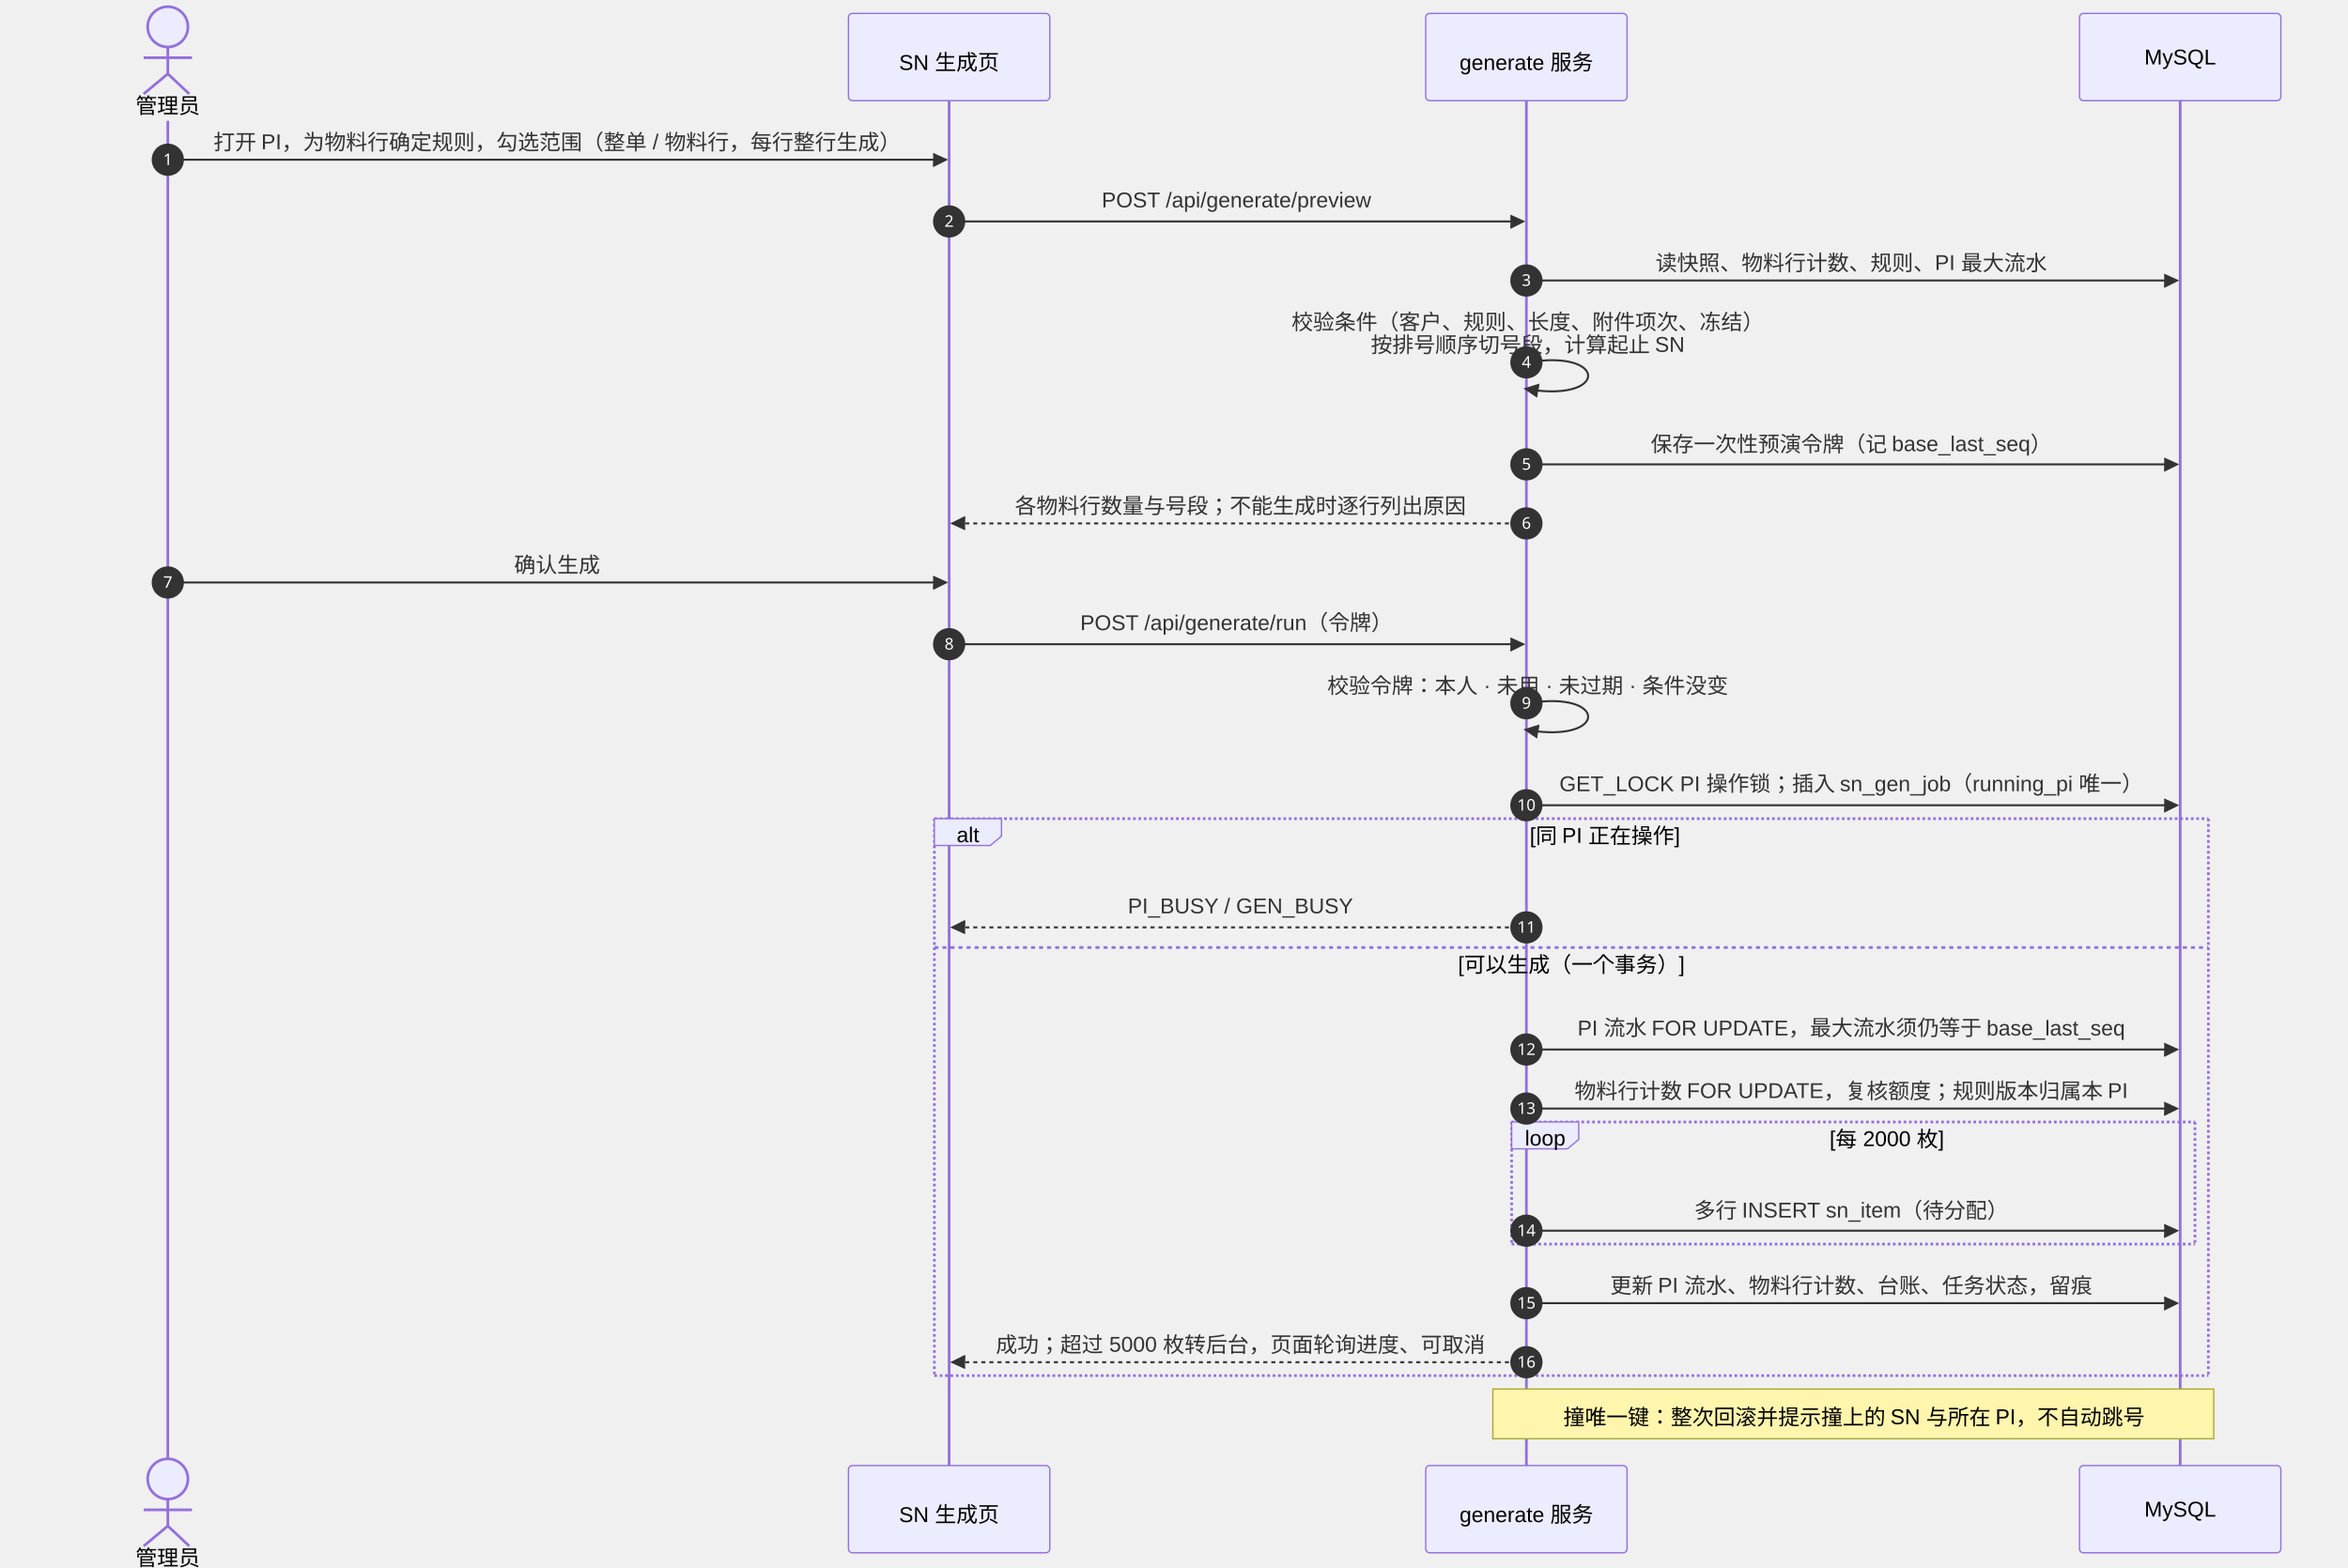
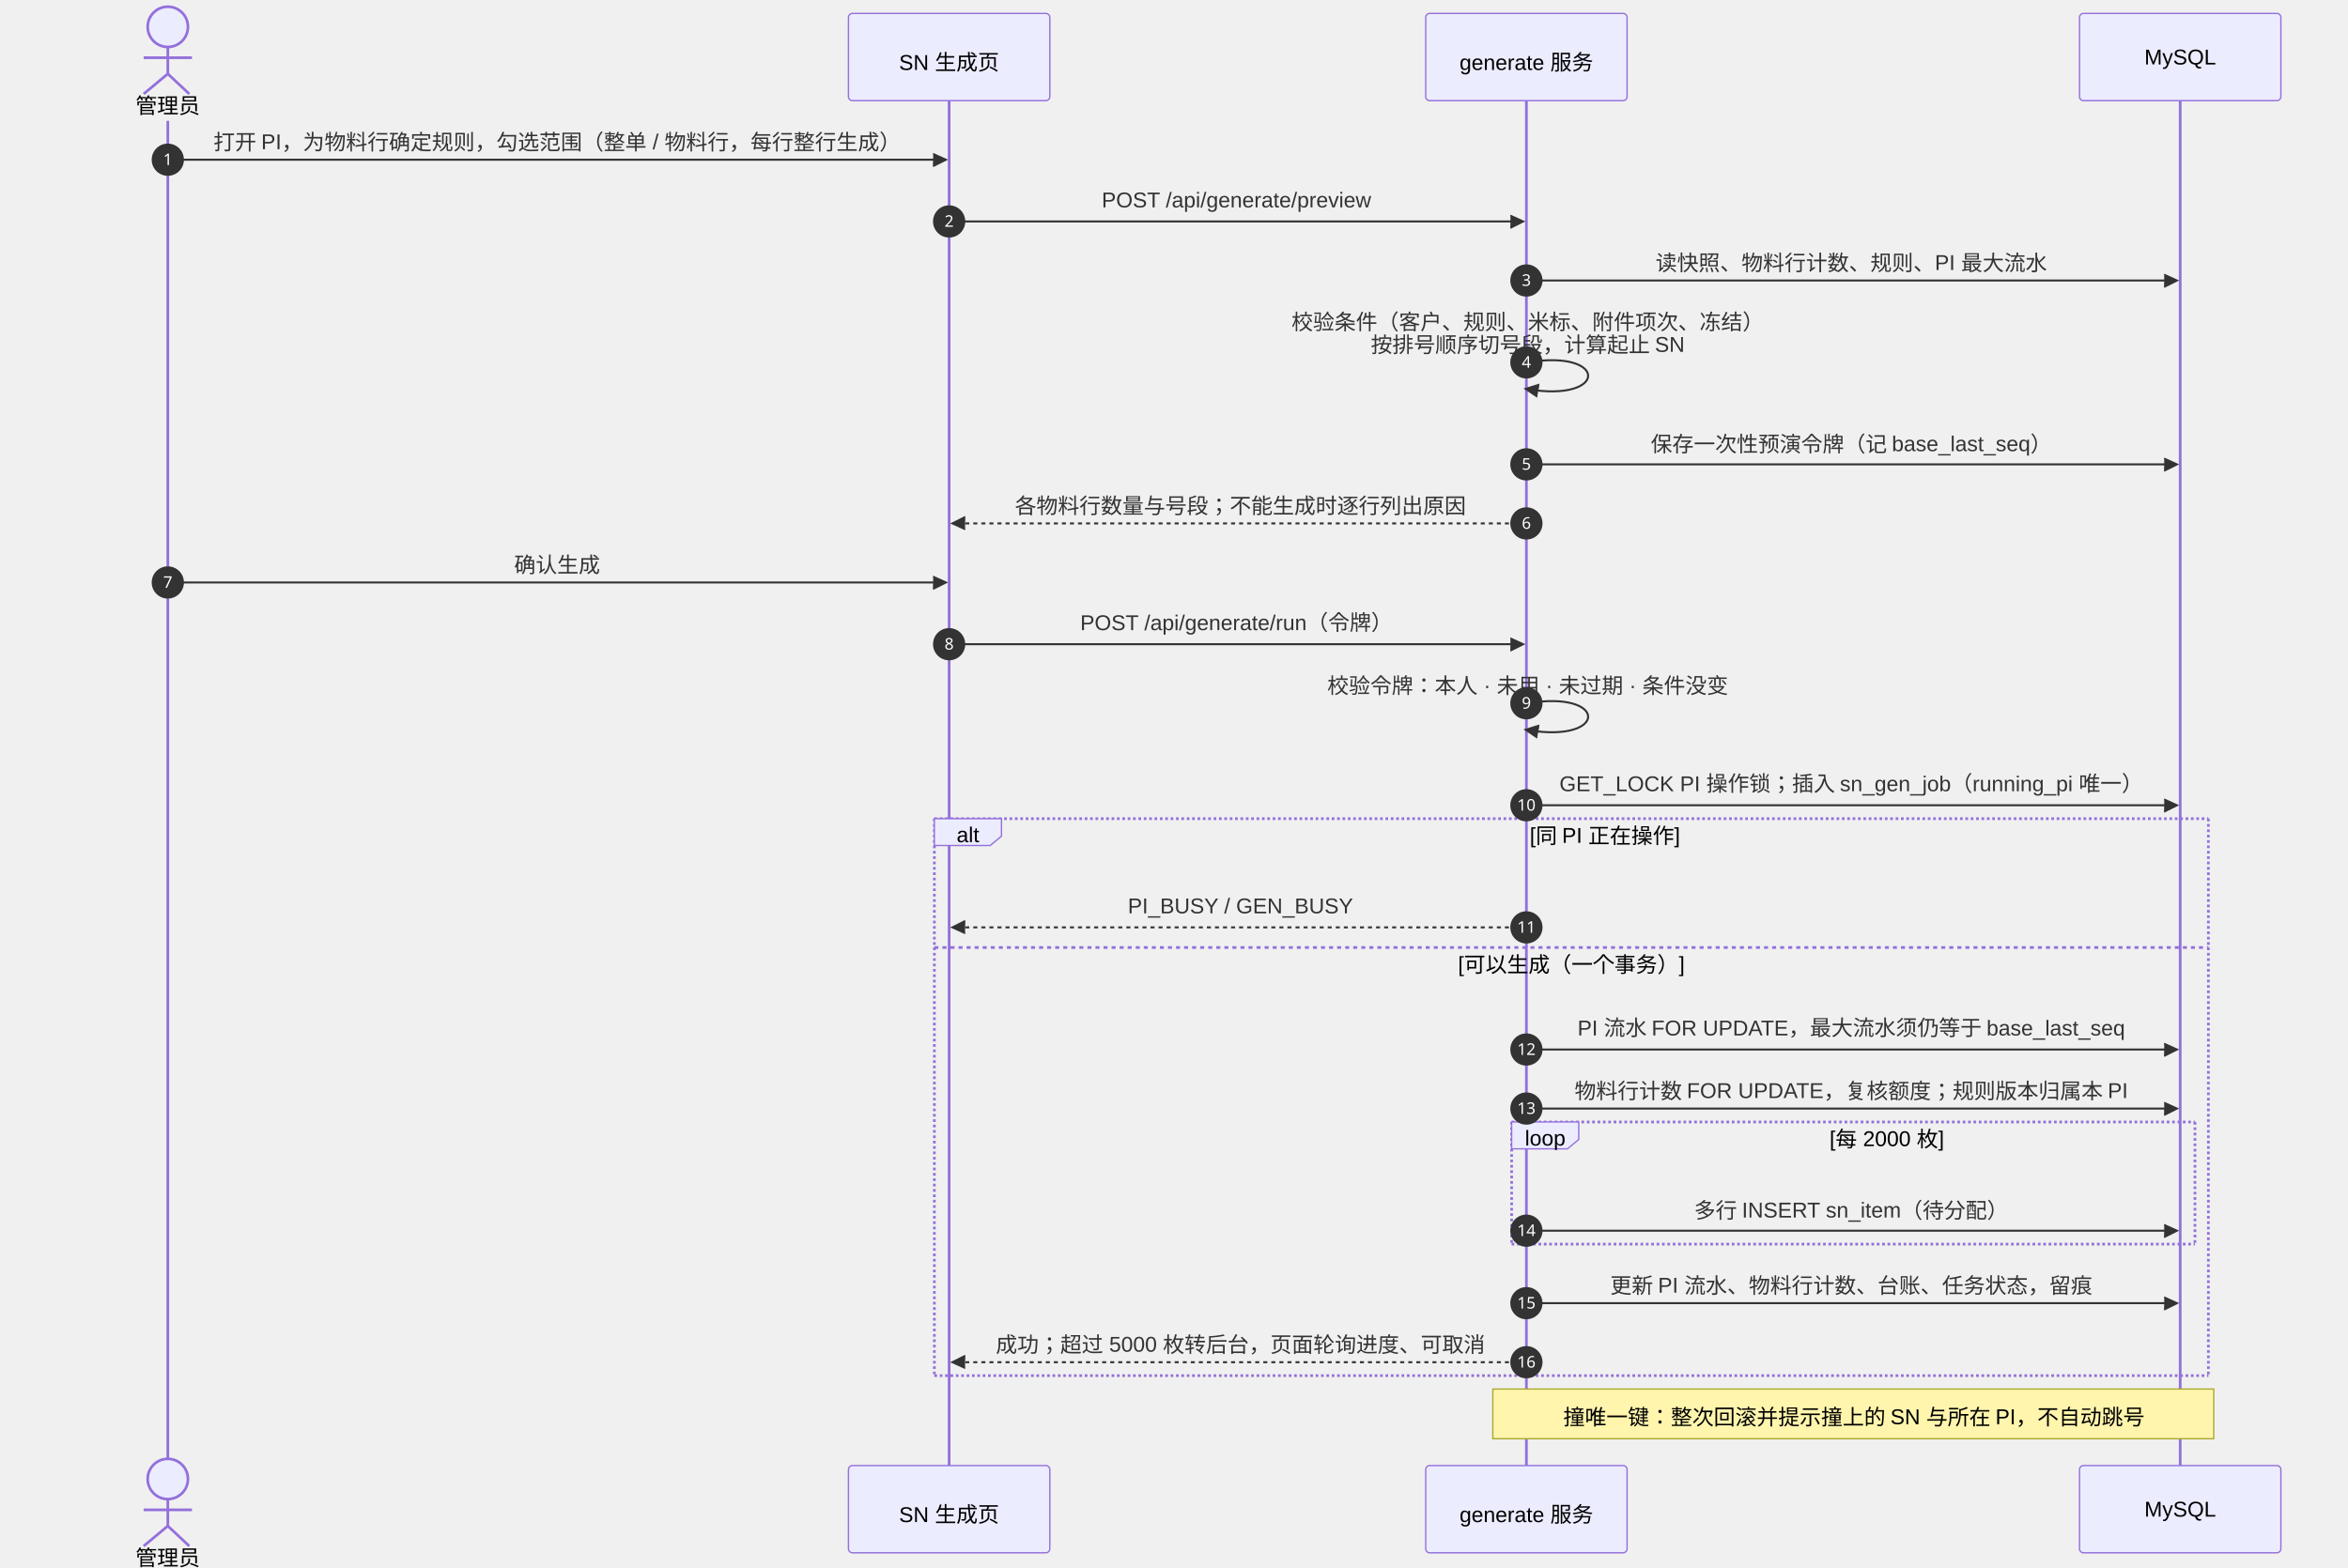
<svg xmlns="http://www.w3.org/2000/svg" id="my-svg" width="100%" style="max-width: 1749px; background-color: white;" viewBox="-50 -10 1749 1168" role="graphics-document document" aria-roledescription="sequence">
  <g>
    <rect x="1499" y="1082" fill="#eaeaea" stroke="#666" width="150" height="65" name="D" rx="3" ry="3" class="actor actor-bottom" />
    <text x="1574" y="1114.5" dominant-baseline="central" alignment-baseline="central" class="actor actor-box" style="text-anchor: middle; font-size: 16px; font-weight: 400;">
      <tspan x="1574" dy="0">MySQL</tspan>
    </text>
  </g>
  <g>
    <rect x="1012" y="1082" fill="#eaeaea" stroke="#666" width="150" height="65" name="G" rx="3" ry="3" class="actor actor-bottom" />
    <text x="1087" y="1114.5" dominant-baseline="central" alignment-baseline="central" class="actor actor-box" style="text-anchor: middle; font-size: 16px; font-weight: 400;">
      <tspan x="1087" dy="0">generate 服务</tspan>
    </text>
  </g>
  <g>
    <rect x="582" y="1082" fill="#eaeaea" stroke="#666" width="150" height="65" name="P" rx="3" ry="3" class="actor actor-bottom" />
    <text x="657" y="1114.5" dominant-baseline="central" alignment-baseline="central" class="actor actor-box" style="text-anchor: middle; font-size: 16px; font-weight: 400;">
      <tspan x="657" dy="0">SN 生成页</tspan>
    </text>
  </g>
  <g />
  <g>
    <line id="actor3" x1="1574" y1="65" x2="1574" y2="1082" class="actor-line 200" stroke-width="0.5px" stroke="#999" name="D" data-et="life-line" data-id="D" />
    <g id="root-3" data-et="participant" data-type="participant" data-id="D">
      <rect x="1499" y="0" fill="#eaeaea" stroke="#666" width="150" height="65" name="D" rx="3" ry="3" class="actor actor-top" />
      <text x="1574" y="32.5" dominant-baseline="central" alignment-baseline="central" class="actor actor-box" style="text-anchor: middle; font-size: 16px; font-weight: 400;">
        <tspan x="1574" dy="0">MySQL</tspan>
      </text>
    </g>
  </g>
  <g>
    <line id="actor2" x1="1087" y1="65" x2="1087" y2="1082" class="actor-line 200" stroke-width="0.5px" stroke="#999" name="G" data-et="life-line" data-id="G" />
    <g id="root-2" data-et="participant" data-type="participant" data-id="G">
      <rect x="1012" y="0" fill="#eaeaea" stroke="#666" width="150" height="65" name="G" rx="3" ry="3" class="actor actor-top" />
      <text x="1087" y="32.5" dominant-baseline="central" alignment-baseline="central" class="actor actor-box" style="text-anchor: middle; font-size: 16px; font-weight: 400;">
        <tspan x="1087" dy="0">generate 服务</tspan>
      </text>
    </g>
  </g>
  <g>
    <line id="actor1" x1="657" y1="65" x2="657" y2="1082" class="actor-line 200" stroke-width="0.5px" stroke="#999" name="P" data-et="life-line" data-id="P" />
    <g id="root-1" data-et="participant" data-type="participant" data-id="P">
      <rect x="582" y="0" fill="#eaeaea" stroke="#666" width="150" height="65" name="P" rx="3" ry="3" class="actor actor-top" />
      <text x="657" y="32.5" dominant-baseline="central" alignment-baseline="central" class="actor actor-box" style="text-anchor: middle; font-size: 16px; font-weight: 400;">
        <tspan x="657" dy="0">SN 生成页</tspan>
      </text>
    </g>
  </g>
  <g>
    <line id="actor0" x1="75" y1="80" x2="75" y2="1082" class="actor-line 200" stroke-width="0.5px" stroke="#999" name="A" data-et="life-line" data-id="A" />
  </g>
  <style>#my-svg{font-family:"trebuchet ms",verdana,arial,sans-serif;font-size:16px;fill:#333;}@keyframes edge-animation-frame{from{stroke-dashoffset:0;}}@keyframes dash{to{stroke-dashoffset:0;}}#my-svg .edge-animation-slow{stroke-dasharray:9,5!important;stroke-dashoffset:900;animation:dash 50s linear infinite;stroke-linecap:round;}#my-svg .edge-animation-fast{stroke-dasharray:9,5!important;stroke-dashoffset:900;animation:dash 20s linear infinite;stroke-linecap:round;}#my-svg .error-icon{fill:#552222;}#my-svg .error-text{fill:#552222;stroke:#552222;}#my-svg .edge-thickness-normal{stroke-width:1px;}#my-svg .edge-thickness-thick{stroke-width:3.5px;}#my-svg .edge-pattern-solid{stroke-dasharray:0;}#my-svg .edge-thickness-invisible{stroke-width:0;fill:none;}#my-svg .edge-pattern-dashed{stroke-dasharray:3;}#my-svg .edge-pattern-dotted{stroke-dasharray:2;}#my-svg .marker{fill:#333333;stroke:#333333;}#my-svg .marker.cross{stroke:#333333;}#my-svg svg{font-family:"trebuchet ms",verdana,arial,sans-serif;font-size:16px;}#my-svg p{margin:0;}#my-svg .actor{stroke:#9370DB;fill:#ECECFF;stroke-width:1;}#my-svg rect.actor.outer-path[data-look="neo"]{filter:drop-shadow(1px 2px 2px rgba(185, 185, 185, 1));}#my-svg rect.note[data-look="neo"]{stroke:#aaaa33;fill:#fff5ad;filter:drop-shadow(1px 2px 2px rgba(185, 185, 185, 1));}#my-svg text.actor&gt;tspan{fill:black;stroke:none;}#my-svg .actor-line{stroke:#9370DB;}#my-svg .innerArc{stroke-width:1.5;stroke-dasharray:none;}#my-svg .messageLine0{stroke-width:1.5;stroke-dasharray:none;stroke:#333;}#my-svg .messageLine1{stroke-width:1.5;stroke-dasharray:2,2;stroke:#333;}#my-svg [id$="-arrowhead"] path{fill:#333;stroke:#333;}#my-svg .sequenceNumber{fill:white;}#my-svg [id$="-sequencenumber"]{fill:#333;}#my-svg [id$="-crosshead"] path{fill:#333;stroke:#333;}#my-svg .messageText{fill:#333;stroke:none;}#my-svg .labelBox{stroke:#9370DB;fill:#ECECFF;filter:none;}#my-svg .labelText,#my-svg .labelText&gt;tspan{fill:black;stroke:none;}#my-svg .loopText,#my-svg .loopText&gt;tspan{fill:black;stroke:none;}#my-svg .sectionTitle,#my-svg .sectionTitle&gt;tspan{fill:black;stroke:none;}#my-svg .loopLine{stroke-width:2px;stroke-dasharray:2,2;stroke:#9370DB;fill:#9370DB;}#my-svg .note{stroke:#aaaa33;fill:#fff5ad;}#my-svg .noteText,#my-svg .noteText&gt;tspan{fill:black;stroke:none;font-weight:normal;}#my-svg .activation0{fill:#f4f4f4;stroke:#666;}#my-svg .activation1{fill:#f4f4f4;stroke:#666;}#my-svg .activation2{fill:#f4f4f4;stroke:#666;}#my-svg .actorPopupMenu{position:absolute;}#my-svg .actorPopupMenuPanel{position:absolute;fill:#ECECFF;box-shadow:0px 8px 16px 0px rgba(0,0,0,0.2);filter:drop-shadow(3px 5px 2px rgb(0 0 0 / 0.4));}#my-svg .actor-man circle,#my-svg line{fill:#ECECFF;stroke-width:2px;}#my-svg g rect.rect{filter:drop-shadow(1px 2px 2px rgba(185, 185, 185, 1));stroke:#9370DB;}#my-svg .node .neo-node{stroke:#9370DB;}#my-svg [data-look="neo"].node rect,#my-svg [data-look="neo"].cluster rect,#my-svg [data-look="neo"].node polygon{stroke:#9370DB;filter:drop-shadow(1px 2px 2px rgba(185, 185, 185, 1));}#my-svg [data-look="neo"].swimlane.cluster rect{filter:none;}#my-svg [data-look="neo"].node path{stroke:#9370DB;stroke-width:1px;}#my-svg [data-look="neo"].node .outer-path{filter:drop-shadow(1px 2px 2px rgba(185, 185, 185, 1));}#my-svg [data-look="neo"].node .neo-line path{stroke:#9370DB;filter:none;}#my-svg [data-look="neo"].node circle{stroke:#9370DB;filter:drop-shadow(1px 2px 2px rgba(185, 185, 185, 1));}#my-svg [data-look="neo"].node circle .state-start{fill:#000000;}#my-svg [data-look="neo"].icon-shape .icon{fill:#9370DB;filter:drop-shadow(1px 2px 2px rgba(185, 185, 185, 1));}#my-svg [data-look="neo"].icon-shape .icon-neo path{stroke:#9370DB;filter:drop-shadow(1px 2px 2px rgba(185, 185, 185, 1));}#my-svg :root{--mermaid-font-family:"trebuchet ms",verdana,arial,sans-serif;}</style>
  <g />
  <defs>
    <symbol id="my-svg-computer" width="24" height="24">
      <path transform="scale(.5)" d="M2 2v13h20v-13h-20zm18 11h-16v-9h16v9zm-10.228 6l.466-1h3.524l.467 1h-4.457zm14.228 3h-24l2-6h2.104l-1.33 4h18.45l-1.297-4h2.073l2 6zm-5-10h-14v-7h14v7z" />
    </symbol>
  </defs>
  <defs>
    <symbol id="my-svg-database" fill-rule="evenodd" clip-rule="evenodd">
      <path transform="scale(.5)" d="M12.258.001l.256.004.255.005.253.008.251.01.249.012.247.015.246.016.242.019.241.02.239.023.236.024.233.027.231.028.229.031.225.032.223.034.22.036.217.038.214.04.211.041.208.043.205.045.201.046.198.048.194.05.191.051.187.053.183.054.18.056.175.057.172.059.168.06.163.061.16.063.155.064.15.066.074.033.073.033.071.034.07.034.069.035.068.035.067.035.066.035.064.036.064.036.062.036.06.036.06.037.058.037.058.037.055.038.055.038.053.038.052.038.051.039.05.039.048.039.047.039.045.04.044.04.043.04.041.04.04.041.039.041.037.041.036.041.034.041.033.042.032.042.03.042.029.042.027.042.026.043.024.043.023.043.021.043.02.043.018.044.017.043.015.044.013.044.012.044.011.045.009.044.007.045.006.045.004.045.002.045.001.045v17l-.001.045-.002.045-.004.045-.006.045-.007.045-.009.044-.011.045-.012.044-.013.044-.015.044-.017.043-.018.044-.02.043-.021.043-.023.043-.024.043-.026.043-.027.042-.029.042-.03.042-.032.042-.033.042-.034.041-.036.041-.037.041-.039.041-.04.041-.041.04-.043.04-.044.04-.045.04-.047.039-.048.039-.05.039-.051.039-.052.038-.053.038-.055.038-.055.038-.058.037-.058.037-.06.037-.06.036-.062.036-.064.036-.064.036-.066.035-.067.035-.068.035-.069.035-.07.034-.071.034-.073.033-.074.033-.15.066-.155.064-.16.063-.163.061-.168.06-.172.059-.175.057-.18.056-.183.054-.187.053-.191.051-.194.05-.198.048-.201.046-.205.045-.208.043-.211.041-.214.04-.217.038-.22.036-.223.034-.225.032-.229.031-.231.028-.233.027-.236.024-.239.023-.241.02-.242.019-.246.016-.247.015-.249.012-.251.01-.253.008-.255.005-.256.004-.258.001-.258-.001-.256-.004-.255-.005-.253-.008-.251-.01-.249-.012-.247-.015-.245-.016-.243-.019-.241-.02-.238-.023-.236-.024-.234-.027-.231-.028-.228-.031-.226-.032-.223-.034-.22-.036-.217-.038-.214-.04-.211-.041-.208-.043-.204-.045-.201-.046-.198-.048-.195-.05-.19-.051-.187-.053-.184-.054-.179-.056-.176-.057-.172-.059-.167-.06-.164-.061-.159-.063-.155-.064-.151-.066-.074-.033-.072-.033-.072-.034-.07-.034-.069-.035-.068-.035-.067-.035-.066-.035-.064-.036-.063-.036-.062-.036-.061-.036-.06-.037-.058-.037-.057-.037-.056-.038-.055-.038-.053-.038-.052-.038-.051-.039-.049-.039-.049-.039-.046-.039-.046-.04-.044-.04-.043-.04-.041-.04-.04-.041-.039-.041-.037-.041-.036-.041-.034-.041-.033-.042-.032-.042-.03-.042-.029-.042-.027-.042-.026-.043-.024-.043-.023-.043-.021-.043-.02-.043-.018-.044-.017-.043-.015-.044-.013-.044-.012-.044-.011-.045-.009-.044-.007-.045-.006-.045-.004-.045-.002-.045-.001-.045v-17l.001-.045.002-.045.004-.045.006-.045.007-.045.009-.044.011-.045.012-.044.013-.044.015-.044.017-.043.018-.044.02-.043.021-.043.023-.043.024-.043.026-.043.027-.042.029-.042.03-.042.032-.042.033-.042.034-.041.036-.041.037-.041.039-.041.04-.041.041-.04.043-.04.044-.04.046-.04.046-.039.049-.039.049-.039.051-.039.052-.038.053-.038.055-.038.056-.038.057-.037.058-.037.06-.037.061-.036.062-.036.063-.036.064-.036.066-.035.067-.035.068-.035.069-.035.07-.034.072-.034.072-.033.074-.033.151-.066.155-.064.159-.063.164-.061.167-.06.172-.059.176-.057.179-.056.184-.054.187-.053.19-.051.195-.05.198-.048.201-.046.204-.045.208-.043.211-.041.214-.04.217-.038.22-.036.223-.034.226-.032.228-.031.231-.028.234-.027.236-.024.238-.023.241-.02.243-.019.245-.016.247-.015.249-.012.251-.01.253-.008.255-.005.256-.004.258-.001.258.001zm-9.258 20.499v.01l.001.021.003.021.004.022.005.021.006.022.007.022.009.023.01.022.011.023.012.023.013.023.015.023.016.024.017.023.018.024.019.024.021.024.022.025.023.024.024.025.052.049.056.05.061.051.066.051.07.051.075.051.079.052.084.052.088.052.092.052.097.052.102.051.105.052.11.052.114.051.119.051.123.051.127.05.131.05.135.05.139.048.144.049.147.047.152.047.155.047.16.045.163.045.167.043.171.043.176.041.178.041.183.039.187.039.19.037.194.035.197.035.202.033.204.031.209.03.212.029.216.027.219.025.222.024.226.021.23.02.233.018.236.016.24.015.243.012.246.01.249.008.253.005.256.004.259.001.26-.001.257-.004.254-.005.25-.008.247-.011.244-.012.241-.014.237-.016.233-.018.231-.021.226-.021.224-.024.22-.026.216-.027.212-.028.21-.031.205-.031.202-.034.198-.034.194-.036.191-.037.187-.039.183-.04.179-.04.175-.042.172-.043.168-.044.163-.045.16-.046.155-.046.152-.047.148-.048.143-.049.139-.049.136-.05.131-.05.126-.05.123-.051.118-.052.114-.051.11-.052.106-.052.101-.052.096-.052.092-.052.088-.053.083-.051.079-.052.074-.052.07-.051.065-.051.06-.051.056-.05.051-.05.023-.024.023-.025.021-.024.02-.024.019-.024.018-.024.017-.024.015-.023.014-.024.013-.023.012-.023.01-.023.01-.022.008-.022.006-.022.006-.022.004-.022.004-.021.001-.021.001-.021v-4.127l-.077.055-.08.053-.083.054-.085.053-.087.052-.09.052-.093.051-.095.05-.097.05-.1.049-.102.049-.105.048-.106.047-.109.047-.111.046-.114.045-.115.045-.118.044-.12.043-.122.042-.124.042-.126.041-.128.04-.13.04-.132.038-.134.038-.135.037-.138.037-.139.035-.142.035-.143.034-.144.033-.147.032-.148.031-.15.03-.151.03-.153.029-.154.027-.156.027-.158.026-.159.025-.161.024-.162.023-.163.022-.165.021-.166.02-.167.019-.169.018-.169.017-.171.016-.173.015-.173.014-.175.013-.175.012-.177.011-.178.01-.179.008-.179.008-.181.006-.182.005-.182.004-.184.003-.184.002h-.37l-.184-.002-.184-.003-.182-.004-.182-.005-.181-.006-.179-.008-.179-.008-.178-.01-.176-.011-.176-.012-.175-.013-.173-.014-.172-.015-.171-.016-.17-.017-.169-.018-.167-.019-.166-.02-.165-.021-.163-.022-.162-.023-.161-.024-.159-.025-.157-.026-.156-.027-.155-.027-.153-.029-.151-.03-.15-.03-.148-.031-.146-.032-.145-.033-.143-.034-.141-.035-.14-.035-.137-.037-.136-.037-.134-.038-.132-.038-.13-.04-.128-.04-.126-.041-.124-.042-.122-.042-.12-.044-.117-.043-.116-.045-.113-.045-.112-.046-.109-.047-.106-.047-.105-.048-.102-.049-.1-.049-.097-.05-.095-.05-.093-.052-.09-.051-.087-.052-.085-.053-.083-.054-.08-.054-.077-.054v4.127zm0-5.654v.011l.001.021.003.021.004.021.005.022.006.022.007.022.009.022.01.022.011.023.012.023.013.023.015.024.016.023.017.024.018.024.019.024.021.024.022.024.023.025.024.024.052.05.056.05.061.05.066.051.07.051.075.052.079.051.084.052.088.052.092.052.097.052.102.052.105.052.11.051.114.051.119.052.123.05.127.051.131.05.135.049.139.049.144.048.147.048.152.047.155.046.16.045.163.045.167.044.171.042.176.042.178.04.183.04.187.038.19.037.194.036.197.034.202.033.204.032.209.03.212.028.216.027.219.025.222.024.226.022.23.02.233.018.236.016.24.014.243.012.246.01.249.008.253.006.256.003.259.001.26-.001.257-.003.254-.006.25-.008.247-.01.244-.012.241-.015.237-.016.233-.018.231-.02.226-.022.224-.024.22-.025.216-.027.212-.029.21-.03.205-.032.202-.033.198-.035.194-.036.191-.037.187-.039.183-.039.179-.041.175-.042.172-.043.168-.044.163-.045.16-.045.155-.047.152-.047.148-.048.143-.048.139-.05.136-.049.131-.05.126-.051.123-.051.118-.051.114-.052.11-.052.106-.052.101-.052.096-.052.092-.052.088-.052.083-.052.079-.052.074-.051.07-.052.065-.051.06-.05.056-.051.051-.049.023-.025.023-.024.021-.025.02-.024.019-.024.018-.024.017-.024.015-.023.014-.023.013-.024.012-.022.01-.023.01-.023.008-.022.006-.022.006-.022.004-.021.004-.022.001-.021.001-.021v-4.139l-.077.054-.08.054-.083.054-.085.052-.087.053-.09.051-.093.051-.095.051-.097.05-.1.049-.102.049-.105.048-.106.047-.109.047-.111.046-.114.045-.115.044-.118.044-.12.044-.122.042-.124.042-.126.041-.128.04-.13.039-.132.039-.134.038-.135.037-.138.036-.139.036-.142.035-.143.033-.144.033-.147.033-.148.031-.15.03-.151.03-.153.028-.154.028-.156.027-.158.026-.159.025-.161.024-.162.023-.163.022-.165.021-.166.02-.167.019-.169.018-.169.017-.171.016-.173.015-.173.014-.175.013-.175.012-.177.011-.178.009-.179.009-.179.007-.181.007-.182.005-.182.004-.184.003-.184.002h-.37l-.184-.002-.184-.003-.182-.004-.182-.005-.181-.007-.179-.007-.179-.009-.178-.009-.176-.011-.176-.012-.175-.013-.173-.014-.172-.015-.171-.016-.17-.017-.169-.018-.167-.019-.166-.02-.165-.021-.163-.022-.162-.023-.161-.024-.159-.025-.157-.026-.156-.027-.155-.028-.153-.028-.151-.03-.15-.03-.148-.031-.146-.033-.145-.033-.143-.033-.141-.035-.14-.036-.137-.036-.136-.037-.134-.038-.132-.039-.13-.039-.128-.04-.126-.041-.124-.042-.122-.043-.12-.043-.117-.044-.116-.044-.113-.046-.112-.046-.109-.046-.106-.047-.105-.048-.102-.049-.1-.049-.097-.05-.095-.051-.093-.051-.09-.051-.087-.053-.085-.052-.083-.054-.08-.054-.077-.054v4.139zm0-5.666v.011l.001.02.003.022.004.021.005.022.006.021.007.022.009.023.01.022.011.023.012.023.013.023.015.023.016.024.017.024.018.023.019.024.021.025.022.024.023.024.024.025.052.05.056.05.061.05.066.051.07.051.075.052.079.051.084.052.088.052.092.052.097.052.102.052.105.051.11.052.114.051.119.051.123.051.127.05.131.05.135.05.139.049.144.048.147.048.152.047.155.046.16.045.163.045.167.043.171.043.176.042.178.04.183.04.187.038.19.037.194.036.197.034.202.033.204.032.209.03.212.028.216.027.219.025.222.024.226.021.23.02.233.018.236.017.24.014.243.012.246.01.249.008.253.006.256.003.259.001.26-.001.257-.003.254-.006.25-.008.247-.01.244-.013.241-.014.237-.016.233-.018.231-.02.226-.022.224-.024.22-.025.216-.027.212-.029.21-.03.205-.032.202-.033.198-.035.194-.036.191-.037.187-.039.183-.039.179-.041.175-.042.172-.043.168-.044.163-.045.16-.045.155-.047.152-.047.148-.048.143-.049.139-.049.136-.049.131-.051.126-.05.123-.051.118-.052.114-.051.11-.052.106-.052.101-.052.096-.052.092-.052.088-.052.083-.052.079-.052.074-.052.07-.051.065-.051.06-.051.056-.05.051-.049.023-.025.023-.025.021-.024.02-.024.019-.024.018-.024.017-.024.015-.023.014-.024.013-.023.012-.023.01-.022.01-.023.008-.022.006-.022.006-.022.004-.022.004-.021.001-.021.001-.021v-4.153l-.077.054-.08.054-.083.053-.085.053-.087.053-.09.051-.093.051-.095.051-.097.05-.1.049-.102.048-.105.048-.106.048-.109.046-.111.046-.114.046-.115.044-.118.044-.12.043-.122.043-.124.042-.126.041-.128.04-.13.039-.132.039-.134.038-.135.037-.138.036-.139.036-.142.034-.143.034-.144.033-.147.032-.148.032-.15.03-.151.03-.153.028-.154.028-.156.027-.158.026-.159.024-.161.024-.162.023-.163.023-.165.021-.166.02-.167.019-.169.018-.169.017-.171.016-.173.015-.173.014-.175.013-.175.012-.177.01-.178.01-.179.009-.179.007-.181.006-.182.006-.182.004-.184.003-.184.001-.185.001-.185-.001-.184-.001-.184-.003-.182-.004-.182-.006-.181-.006-.179-.007-.179-.009-.178-.01-.176-.01-.176-.012-.175-.013-.173-.014-.172-.015-.171-.016-.17-.017-.169-.018-.167-.019-.166-.02-.165-.021-.163-.023-.162-.023-.161-.024-.159-.024-.157-.026-.156-.027-.155-.028-.153-.028-.151-.03-.15-.03-.148-.032-.146-.032-.145-.033-.143-.034-.141-.034-.14-.036-.137-.036-.136-.037-.134-.038-.132-.039-.13-.039-.128-.041-.126-.041-.124-.041-.122-.043-.12-.043-.117-.044-.116-.044-.113-.046-.112-.046-.109-.046-.106-.048-.105-.048-.102-.048-.1-.05-.097-.049-.095-.051-.093-.051-.09-.052-.087-.052-.085-.053-.083-.053-.08-.054-.077-.054v4.153zm8.74-8.179l-.257.004-.254.005-.25.008-.247.011-.244.012-.241.014-.237.016-.233.018-.231.021-.226.022-.224.023-.22.026-.216.027-.212.028-.21.031-.205.032-.202.033-.198.034-.194.036-.191.038-.187.038-.183.04-.179.041-.175.042-.172.043-.168.043-.163.045-.16.046-.155.046-.152.048-.148.048-.143.048-.139.049-.136.05-.131.05-.126.051-.123.051-.118.051-.114.052-.11.052-.106.052-.101.052-.096.052-.092.052-.088.052-.083.052-.079.052-.074.051-.07.052-.065.051-.06.05-.056.05-.051.05-.023.025-.023.024-.021.024-.02.025-.019.024-.018.024-.017.023-.015.024-.014.023-.013.023-.012.023-.01.023-.01.022-.008.022-.006.023-.006.021-.004.022-.004.021-.001.021-.001.021.001.021.001.021.004.021.004.022.006.021.006.023.008.022.01.022.01.023.012.023.013.023.014.023.015.024.017.023.018.024.019.024.02.025.021.024.023.024.023.025.051.05.056.05.06.05.065.051.07.052.074.051.079.052.083.052.088.052.092.052.096.052.101.052.106.052.11.052.114.052.118.051.123.051.126.051.131.05.136.05.139.049.143.048.148.048.152.048.155.046.16.046.163.045.168.043.172.043.175.042.179.041.183.04.187.038.191.038.194.036.198.034.202.033.205.032.21.031.212.028.216.027.22.026.224.023.226.022.231.021.233.018.237.016.241.014.244.012.247.011.25.008.254.005.257.004.26.001.26-.001.257-.004.254-.005.25-.008.247-.011.244-.012.241-.014.237-.016.233-.018.231-.021.226-.022.224-.023.22-.026.216-.027.212-.028.21-.031.205-.032.202-.033.198-.034.194-.036.191-.038.187-.038.183-.04.179-.041.175-.042.172-.043.168-.043.163-.045.16-.046.155-.046.152-.048.148-.048.143-.048.139-.049.136-.05.131-.05.126-.051.123-.051.118-.051.114-.052.11-.052.106-.052.101-.052.096-.052.092-.052.088-.052.083-.052.079-.052.074-.051.07-.052.065-.051.06-.05.056-.05.051-.05.023-.025.023-.024.021-.024.02-.025.019-.024.018-.024.017-.023.015-.024.014-.023.013-.023.012-.023.01-.023.01-.022.008-.022.006-.023.006-.021.004-.022.004-.021.001-.021.001-.021-.001-.021-.001-.021-.004-.021-.004-.022-.006-.021-.006-.023-.008-.022-.01-.022-.01-.023-.012-.023-.013-.023-.014-.023-.015-.024-.017-.023-.018-.024-.019-.024-.02-.025-.021-.024-.023-.024-.023-.025-.051-.05-.056-.05-.06-.05-.065-.051-.07-.052-.074-.051-.079-.052-.083-.052-.088-.052-.092-.052-.096-.052-.101-.052-.106-.052-.11-.052-.114-.052-.118-.051-.123-.051-.126-.051-.131-.05-.136-.05-.139-.049-.143-.048-.148-.048-.152-.048-.155-.046-.16-.046-.163-.045-.168-.043-.172-.043-.175-.042-.179-.041-.183-.04-.187-.038-.191-.038-.194-.036-.198-.034-.202-.033-.205-.032-.21-.031-.212-.028-.216-.027-.22-.026-.224-.023-.226-.022-.231-.021-.233-.018-.237-.016-.241-.014-.244-.012-.247-.011-.25-.008-.254-.005-.257-.004-.26-.001-.26.001z" />
    </symbol>
  </defs>
  <defs>
    <symbol id="my-svg-clock" width="24" height="24">
      <path transform="scale(.5)" d="M12 2c5.514 0 10 4.486 10 10s-4.486 10-10 10-10-4.486-10-10 4.486-10 10-10zm0-2c-6.627 0-12 5.373-12 12s5.373 12 12 12 12-5.373 12-12-5.373-12-12-12zm5.848 12.459c.202.038.202.333.001.372-1.907.361-6.045 1.111-6.547 1.111-.719 0-1.301-.582-1.301-1.301 0-.512.77-5.447 1.125-7.445.034-.192.312-.181.343.014l.985 6.238 5.394 1.011z" />
    </symbol>
  </defs>
  <defs>
    <marker id="my-svg-arrowhead" refX="7.9" refY="5" markerUnits="userSpaceOnUse" markerWidth="12" markerHeight="12" orient="auto-start-reverse">
      <path d="M -1 0 L 10 5 L 0 10 z" />
    </marker>
  </defs>
  <defs>
    <marker id="my-svg-crosshead" markerWidth="15" markerHeight="8" orient="auto" refX="4" refY="4.5">
      <path fill="none" stroke="#000000" stroke-width="1pt" d="M 1,2 L 6,7 M 6,2 L 1,7" style="stroke-dasharray: 0, 0;" />
    </marker>
  </defs>
  <defs>
    <marker id="my-svg-filled-head" refX="15.5" refY="7" markerWidth="20" markerHeight="28" orient="auto">
      <path d="M 18,7 L9,13 L14,7 L9,1 Z" />
    </marker>
  </defs>
  <defs>
    <marker id="my-svg-sequencenumber" refX="15" refY="15" markerWidth="60" markerHeight="40" orient="auto">
      <circle cx="15" cy="15" r="6" />
    </marker>
  </defs>
  <defs>
    <marker id="my-svg-solidTopArrowHead" refX="7.9" refY="7.25" markerUnits="userSpaceOnUse" markerWidth="12" markerHeight="12" orient="auto-start-reverse">
      <path d="M 0 0 L 10 8 L 0 8 z" />
    </marker>
  </defs>
  <defs>
    <marker id="my-svg-solidBottomArrowHead" refX="7.9" refY="0.75" markerUnits="userSpaceOnUse" markerWidth="12" markerHeight="12" orient="auto-start-reverse">
      <path d="M 0 0 L 10 0 L 0 8 z" />
    </marker>
  </defs>
  <defs>
    <marker id="my-svg-stickTopArrowHead" refX="7.5" refY="7" markerUnits="userSpaceOnUse" markerWidth="12" markerHeight="12" orient="auto-start-reverse">
      <path d="M 0 0 L 7 7" stroke="black" stroke-width="1.5" fill="none" />
    </marker>
  </defs>
  <defs>
    <marker id="my-svg-stickBottomArrowHead" refX="7.5" refY="0" markerUnits="userSpaceOnUse" markerWidth="12" markerHeight="12" orient="auto-start-reverse">
      <path d="M 0 7 L 7 0" stroke="black" stroke-width="1.5" fill="none" />
    </marker>
  </defs>
  <g data-et="control-structure" data-id="i18">
    <line x1="1076" y1="826" x2="1585" y2="826" class="loopLine" />
    <line x1="1585" y1="826" x2="1585" y2="917" class="loopLine" />
    <line x1="1076" y1="917" x2="1585" y2="917" class="loopLine" />
    <line x1="1076" y1="826" x2="1076" y2="917" class="loopLine" />
    <polygon points="1076,826 1126,826 1126,839 1117.6,846 1076,846" class="labelBox" />
    <text x="1101" y="839" text-anchor="middle" dominant-baseline="middle" alignment-baseline="middle" class="labelText" style="font-size: 16px; font-weight: 400;">loop</text>
    <text x="1355.5" y="844" text-anchor="middle" class="loopText" style="font-size: 16px; font-weight: 400;">
      <tspan x="1355.5">[每 2000 枚]</tspan>
    </text>
  </g>
  <g data-et="control-structure" data-id="i21">
    <line x1="646" y1="600" x2="1595" y2="600" class="loopLine" />
    <line x1="1595" y1="600" x2="1595" y2="1015" class="loopLine" />
    <line x1="646" y1="1015" x2="1595" y2="1015" class="loopLine" />
    <line x1="646" y1="600" x2="646" y2="1015" class="loopLine" />
    <line x1="646" y1="696" x2="1595" y2="696" class="loopLine" style="stroke-dasharray: 3, 3;" />
    <polygon points="646,600 696,600 696,613 687.6,620 646,620" class="labelBox" />
    <text x="671" y="613" text-anchor="middle" dominant-baseline="middle" alignment-baseline="middle" class="labelText" style="font-size: 16px; font-weight: 400;">alt</text>
    <text x="1145.5" y="618" text-anchor="middle" class="loopText" style="font-size: 16px; font-weight: 400;">
      <tspan x="1145.5">[同 PI 正在操作]</tspan>
    </text>
    <text x="1120.5" y="714" text-anchor="middle" class="sectionTitle" style="font-size: 16px; font-weight: 400;">[可以生成（一个事务）]</text>
  </g>
  <g data-et="note" data-id="i22">
    <rect x="1062" y="1025" fill="#EDF2AE" stroke="#666" width="537" height="37" class="note" />
    <text x="1331" y="1030" text-anchor="middle" dominant-baseline="middle" alignment-baseline="middle" class="noteText" dy="1em" style="font-size: 16px; font-weight: 400;">
      <tspan x="1331">撞唯一键：整次回滚并提示撞上的 SN 与所在 PI，不自动跳号</tspan>
    </text>
  </g>
  <g class="actor-man actor-top" name="A" data-et="participant" data-type="actor" data-id="A" style="stroke: rgb(147, 112, 219);">
    <line id="actor-man-torso0" x1="75" y1="25" x2="75" y2="45" />
    <line id="actor-man-arms0" x1="57" y1="33" x2="93" y2="33" />
    <line x1="57" y1="60" x2="75" y2="45" />
    <line x1="75" y1="45" x2="91" y2="60" />
    <circle cx="75" cy="10" r="15" width="150" height="65" />
    <text x="75" y="67.5" dominant-baseline="central" alignment-baseline="central" class="actor actor-man" style="text-anchor: middle; font-size: 16px; font-weight: 400;">
      <tspan x="75" dy="0">管理员</tspan>
    </text>
  </g>
  <text x="365" y="80" text-anchor="middle" dominant-baseline="middle" alignment-baseline="middle" class="messageText" dy="1em" style="font-size: 16px; font-weight: 400;">打开 PI，为物料行确定规则，勾选范围（整单 / 物料行，每行整行生成）</text>
  <line x1="82" y1="109" x2="653" y2="109" class="messageLine0" data-et="message" data-id="i1" data-from="A" data-to="P" stroke-width="2" stroke="none" marker-end="url(#my-svg-arrowhead)" style="fill: none;" />
  <line x1="75" y1="109" x2="75" y2="109" stroke-width="0" marker-start="url(#my-svg-sequencenumber)" />
  <text x="75" y="113" font-family="sans-serif" font-size="12px" text-anchor="middle" class="sequenceNumber">1</text>
  <text x="871" y="124" text-anchor="middle" dominant-baseline="middle" alignment-baseline="middle" class="messageText" dy="1em" style="font-size: 16px; font-weight: 400;">POST /api/generate/preview</text>
  <line x1="664" y1="155" x2="1083" y2="155" class="messageLine0" data-et="message" data-id="i2" data-from="P" data-to="G" stroke-width="2" stroke="none" marker-end="url(#my-svg-arrowhead)" style="fill: none;" />
  <line x1="657" y1="155" x2="657" y2="155" stroke-width="0" marker-start="url(#my-svg-sequencenumber)" />
  <text x="657" y="159" font-family="sans-serif" font-size="12px" text-anchor="middle" class="sequenceNumber">2</text>
  <text x="1329" y="170" text-anchor="middle" dominant-baseline="middle" alignment-baseline="middle" class="messageText" dy="1em" style="font-size: 16px; font-weight: 400;">读快照、物料行计数、规则、PI 最大流水</text>
  <line x1="1094" y1="199" x2="1570" y2="199" class="messageLine0" data-et="message" data-id="i3" data-from="G" data-to="D" stroke-width="2" stroke="none" marker-end="url(#my-svg-arrowhead)" style="fill: none;" />
  <line x1="1087" y1="199" x2="1087" y2="199" stroke-width="0" marker-start="url(#my-svg-sequencenumber)" />
  <text x="1087" y="203" font-family="sans-serif" font-size="12px" text-anchor="middle" class="sequenceNumber">3</text>
-   <text x="1088" y="214" text-anchor="middle" dominant-baseline="middle" alignment-baseline="middle" class="messageText" dy="1em" style="font-size: 16px; font-weight: 400;">校验条件（客户、规则、长度、附件项次、冻结）</text>
+   <text x="1088" y="214" text-anchor="middle" dominant-baseline="middle" alignment-baseline="middle" class="messageText" dy="1em" style="font-size: 16px; font-weight: 400;">校验条件（客户、规则、米标、附件项次、冻结）</text>
  <text x="1088" y="231" text-anchor="middle" dominant-baseline="middle" alignment-baseline="middle" class="messageText" dy="1em" style="font-size: 16px; font-weight: 400;">按排号顺序切号段，计算起止 SN</text>
  <path d="M 1088,260 C 1148,250 1148,290 1088,280" class="messageLine0" data-et="message" data-id="i4" data-from="G" data-to="G" stroke-width="2" stroke="none" marker-end="url(#my-svg-arrowhead)" x1="1094" style="fill: none;" />
  <line x1="1087" y1="260" x2="1087" y2="260" stroke-width="0" marker-start="url(#my-svg-sequencenumber)" />
  <text x="1087" y="264" font-family="sans-serif" font-size="12px" text-anchor="middle" class="sequenceNumber">4</text>
  <text x="1329" y="305" text-anchor="middle" dominant-baseline="middle" alignment-baseline="middle" class="messageText" dy="1em" style="font-size: 16px; font-weight: 400;">保存一次性预演令牌（记 base_last_seq）</text>
  <line x1="1094" y1="336" x2="1570" y2="336" class="messageLine0" data-et="message" data-id="i5" data-from="G" data-to="D" stroke-width="2" stroke="none" marker-end="url(#my-svg-arrowhead)" style="fill: none;" />
  <line x1="1087" y1="336" x2="1087" y2="336" stroke-width="0" marker-start="url(#my-svg-sequencenumber)" />
  <text x="1087" y="340" font-family="sans-serif" font-size="12px" text-anchor="middle" class="sequenceNumber">5</text>
  <text x="874" y="351" text-anchor="middle" dominant-baseline="middle" alignment-baseline="middle" class="messageText" dy="1em" style="font-size: 16px; font-weight: 400;">各物料行数量与号段；不能生成时逐行列出原因</text>
  <line x1="1092" y1="380" x2="661" y2="380" class="messageLine1" data-et="message" data-id="i6" data-from="G" data-to="P" stroke-width="2" stroke="none" marker-end="url(#my-svg-arrowhead)" style="stroke-dasharray: 3, 3; fill: none;" />
  <line x1="1087" y1="380" x2="1087" y2="380" stroke-width="0" marker-start="url(#my-svg-sequencenumber)" />
  <text x="1087" y="384" font-family="sans-serif" font-size="12px" text-anchor="middle" class="sequenceNumber">6</text>
  <text x="365" y="395" text-anchor="middle" dominant-baseline="middle" alignment-baseline="middle" class="messageText" dy="1em" style="font-size: 16px; font-weight: 400;">确认生成</text>
  <line x1="82" y1="424" x2="653" y2="424" class="messageLine0" data-et="message" data-id="i7" data-from="A" data-to="P" stroke-width="2" stroke="none" marker-end="url(#my-svg-arrowhead)" style="fill: none;" />
  <line x1="75" y1="424" x2="75" y2="424" stroke-width="0" marker-start="url(#my-svg-sequencenumber)" />
  <text x="75" y="428" font-family="sans-serif" font-size="12px" text-anchor="middle" class="sequenceNumber">7</text>
  <text x="871" y="439" text-anchor="middle" dominant-baseline="middle" alignment-baseline="middle" class="messageText" dy="1em" style="font-size: 16px; font-weight: 400;">POST /api/generate/run（令牌）</text>
  <line x1="664" y1="470" x2="1083" y2="470" class="messageLine0" data-et="message" data-id="i8" data-from="P" data-to="G" stroke-width="2" stroke="none" marker-end="url(#my-svg-arrowhead)" style="fill: none;" />
  <line x1="657" y1="470" x2="657" y2="470" stroke-width="0" marker-start="url(#my-svg-sequencenumber)" />
  <text x="657" y="474" font-family="sans-serif" font-size="12px" text-anchor="middle" class="sequenceNumber">8</text>
  <text x="1088" y="485" text-anchor="middle" dominant-baseline="middle" alignment-baseline="middle" class="messageText" dy="1em" style="font-size: 16px; font-weight: 400;">校验令牌：本人 · 未用 · 未过期 · 条件没变</text>
  <path d="M 1088,514 C 1148,504 1148,544 1088,534" class="messageLine0" data-et="message" data-id="i9" data-from="G" data-to="G" stroke-width="2" stroke="none" marker-end="url(#my-svg-arrowhead)" x1="1094" style="fill: none;" />
  <line x1="1087" y1="514" x2="1087" y2="514" stroke-width="0" marker-start="url(#my-svg-sequencenumber)" />
  <text x="1087" y="518" font-family="sans-serif" font-size="12px" text-anchor="middle" class="sequenceNumber">9</text>
  <text x="1329" y="559" text-anchor="middle" dominant-baseline="middle" alignment-baseline="middle" class="messageText" dy="1em" style="font-size: 16px; font-weight: 400;">GET_LOCK PI 操作锁；插入 sn_gen_job（running_pi 唯一）</text>
  <line x1="1094" y1="590" x2="1570" y2="590" class="messageLine0" data-et="message" data-id="i10" data-from="G" data-to="D" stroke-width="2" stroke="none" marker-end="url(#my-svg-arrowhead)" style="fill: none;" />
  <line x1="1087" y1="590" x2="1087" y2="590" stroke-width="0" marker-start="url(#my-svg-sequencenumber)" />
  <text x="1087" y="594" font-family="sans-serif" font-size="12px" text-anchor="middle" class="sequenceNumber">10</text>
  <text x="874" y="650" text-anchor="middle" dominant-baseline="middle" alignment-baseline="middle" class="messageText" dy="1em" style="font-size: 16px; font-weight: 400;">PI_BUSY / GEN_BUSY</text>
  <line x1="1092" y1="681" x2="661" y2="681" class="messageLine1" data-et="message" data-id="i12" data-from="G" data-to="P" stroke-width="2" stroke="none" marker-end="url(#my-svg-arrowhead)" style="stroke-dasharray: 3, 3; fill: none;" />
  <line x1="1087" y1="681" x2="1087" y2="681" stroke-width="0" marker-start="url(#my-svg-sequencenumber)" />
  <text x="1087" y="685" font-family="sans-serif" font-size="12px" text-anchor="middle" class="sequenceNumber">11</text>
  <text x="1329" y="741" text-anchor="middle" dominant-baseline="middle" alignment-baseline="middle" class="messageText" dy="1em" style="font-size: 16px; font-weight: 400;">PI 流水 FOR UPDATE，最大流水须仍等于 base_last_seq</text>
  <line x1="1094" y1="772" x2="1570" y2="772" class="messageLine0" data-et="message" data-id="i14" data-from="G" data-to="D" stroke-width="2" stroke="none" marker-end="url(#my-svg-arrowhead)" style="fill: none;" />
  <line x1="1087" y1="772" x2="1087" y2="772" stroke-width="0" marker-start="url(#my-svg-sequencenumber)" />
  <text x="1087" y="776" font-family="sans-serif" font-size="12px" text-anchor="middle" class="sequenceNumber">12</text>
  <text x="1329" y="787" text-anchor="middle" dominant-baseline="middle" alignment-baseline="middle" class="messageText" dy="1em" style="font-size: 16px; font-weight: 400;">物料行计数 FOR UPDATE，复核额度；规则版本归属本 PI</text>
  <line x1="1094" y1="816" x2="1570" y2="816" class="messageLine0" data-et="message" data-id="i15" data-from="G" data-to="D" stroke-width="2" stroke="none" marker-end="url(#my-svg-arrowhead)" style="fill: none;" />
  <line x1="1087" y1="816" x2="1087" y2="816" stroke-width="0" marker-start="url(#my-svg-sequencenumber)" />
  <text x="1087" y="820" font-family="sans-serif" font-size="12px" text-anchor="middle" class="sequenceNumber">13</text>
  <text x="1329" y="876" text-anchor="middle" dominant-baseline="middle" alignment-baseline="middle" class="messageText" dy="1em" style="font-size: 16px; font-weight: 400;">多行 INSERT sn_item（待分配）</text>
  <line x1="1094" y1="907" x2="1570" y2="907" class="messageLine0" data-et="message" data-id="i17" data-from="G" data-to="D" stroke-width="2" stroke="none" marker-end="url(#my-svg-arrowhead)" style="fill: none;" />
  <line x1="1087" y1="907" x2="1087" y2="907" stroke-width="0" marker-start="url(#my-svg-sequencenumber)" />
  <text x="1087" y="911" font-family="sans-serif" font-size="12px" text-anchor="middle" class="sequenceNumber">14</text>
  <text x="1329" y="932" text-anchor="middle" dominant-baseline="middle" alignment-baseline="middle" class="messageText" dy="1em" style="font-size: 16px; font-weight: 400;">更新 PI 流水、物料行计数、台账、任务状态，留痕</text>
  <line x1="1094" y1="961" x2="1570" y2="961" class="messageLine0" data-et="message" data-id="i19" data-from="G" data-to="D" stroke-width="2" stroke="none" marker-end="url(#my-svg-arrowhead)" style="fill: none;" />
  <line x1="1087" y1="961" x2="1087" y2="961" stroke-width="0" marker-start="url(#my-svg-sequencenumber)" />
  <text x="1087" y="965" font-family="sans-serif" font-size="12px" text-anchor="middle" class="sequenceNumber">15</text>
  <text x="874" y="976" text-anchor="middle" dominant-baseline="middle" alignment-baseline="middle" class="messageText" dy="1em" style="font-size: 16px; font-weight: 400;">成功；超过 5000 枚转后台，页面轮询进度、可取消</text>
  <line x1="1092" y1="1005" x2="661" y2="1005" class="messageLine1" data-et="message" data-id="i20" data-from="G" data-to="P" stroke-width="2" stroke="none" marker-end="url(#my-svg-arrowhead)" style="stroke-dasharray: 3, 3; fill: none;" />
  <line x1="1087" y1="1005" x2="1087" y2="1005" stroke-width="0" marker-start="url(#my-svg-sequencenumber)" />
  <text x="1087" y="1009" font-family="sans-serif" font-size="12px" text-anchor="middle" class="sequenceNumber">16</text>
  <g class="actor-man actor-bottom" name="A" style="stroke: rgb(147, 112, 219);">
    <line id="actor-man-torso3" x1="75" y1="1107" x2="75" y2="1127" />
    <line id="actor-man-arms3" x1="57" y1="1115" x2="93" y2="1115" />
    <line x1="57" y1="1142" x2="75" y2="1127" />
    <line x1="75" y1="1127" x2="91" y2="1142" />
    <circle cx="75" cy="1092" r="15" width="150" height="65" />
    <text x="75" y="1149.5" dominant-baseline="central" alignment-baseline="central" class="actor actor-man" style="text-anchor: middle; font-size: 16px; font-weight: 400;">
      <tspan x="75" dy="0">管理员</tspan>
    </text>
  </g>
</svg>
